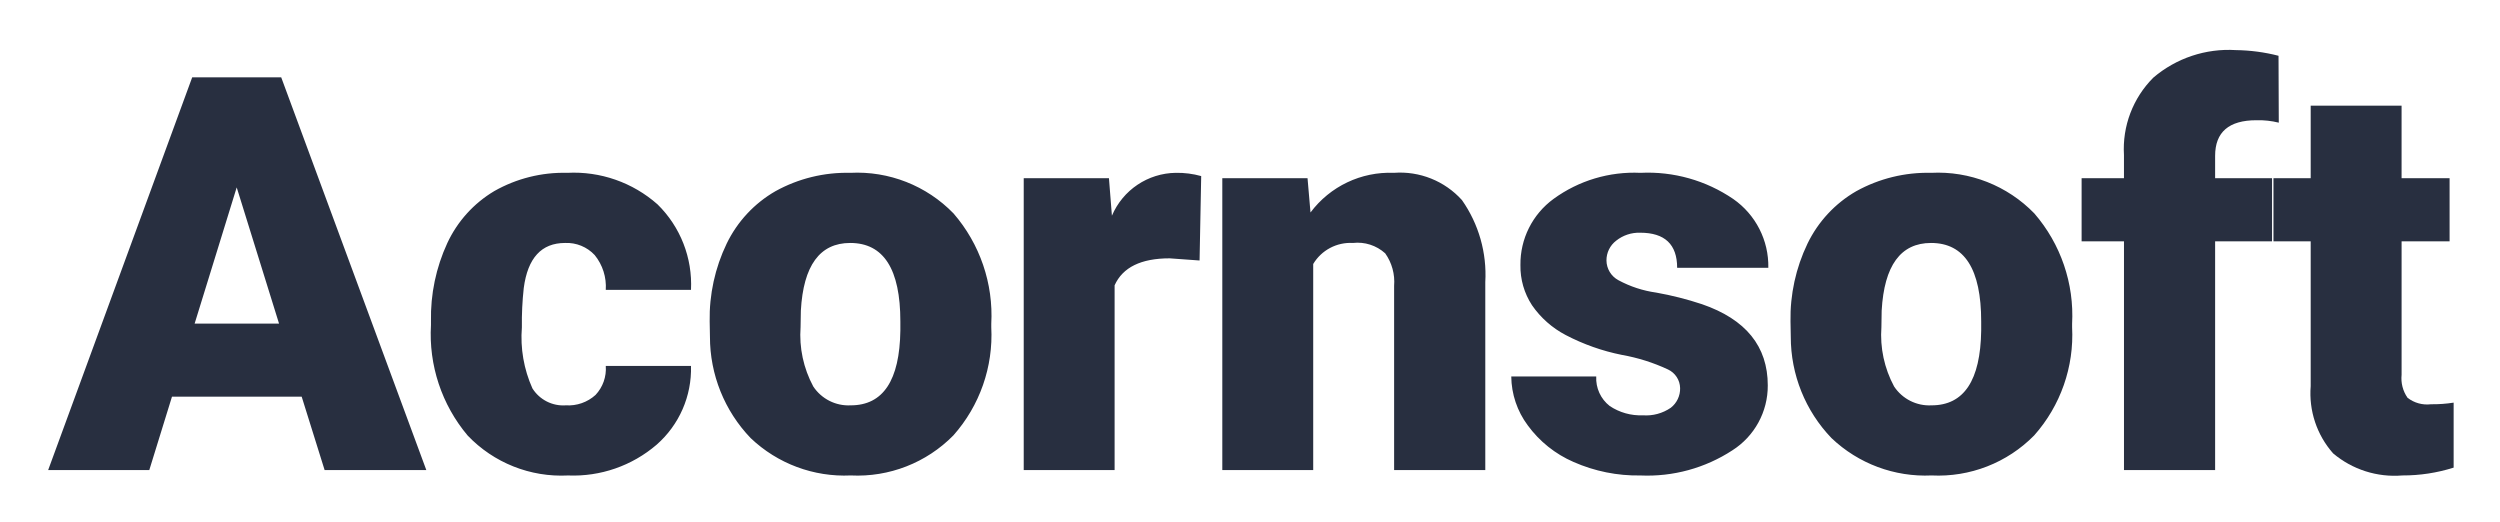
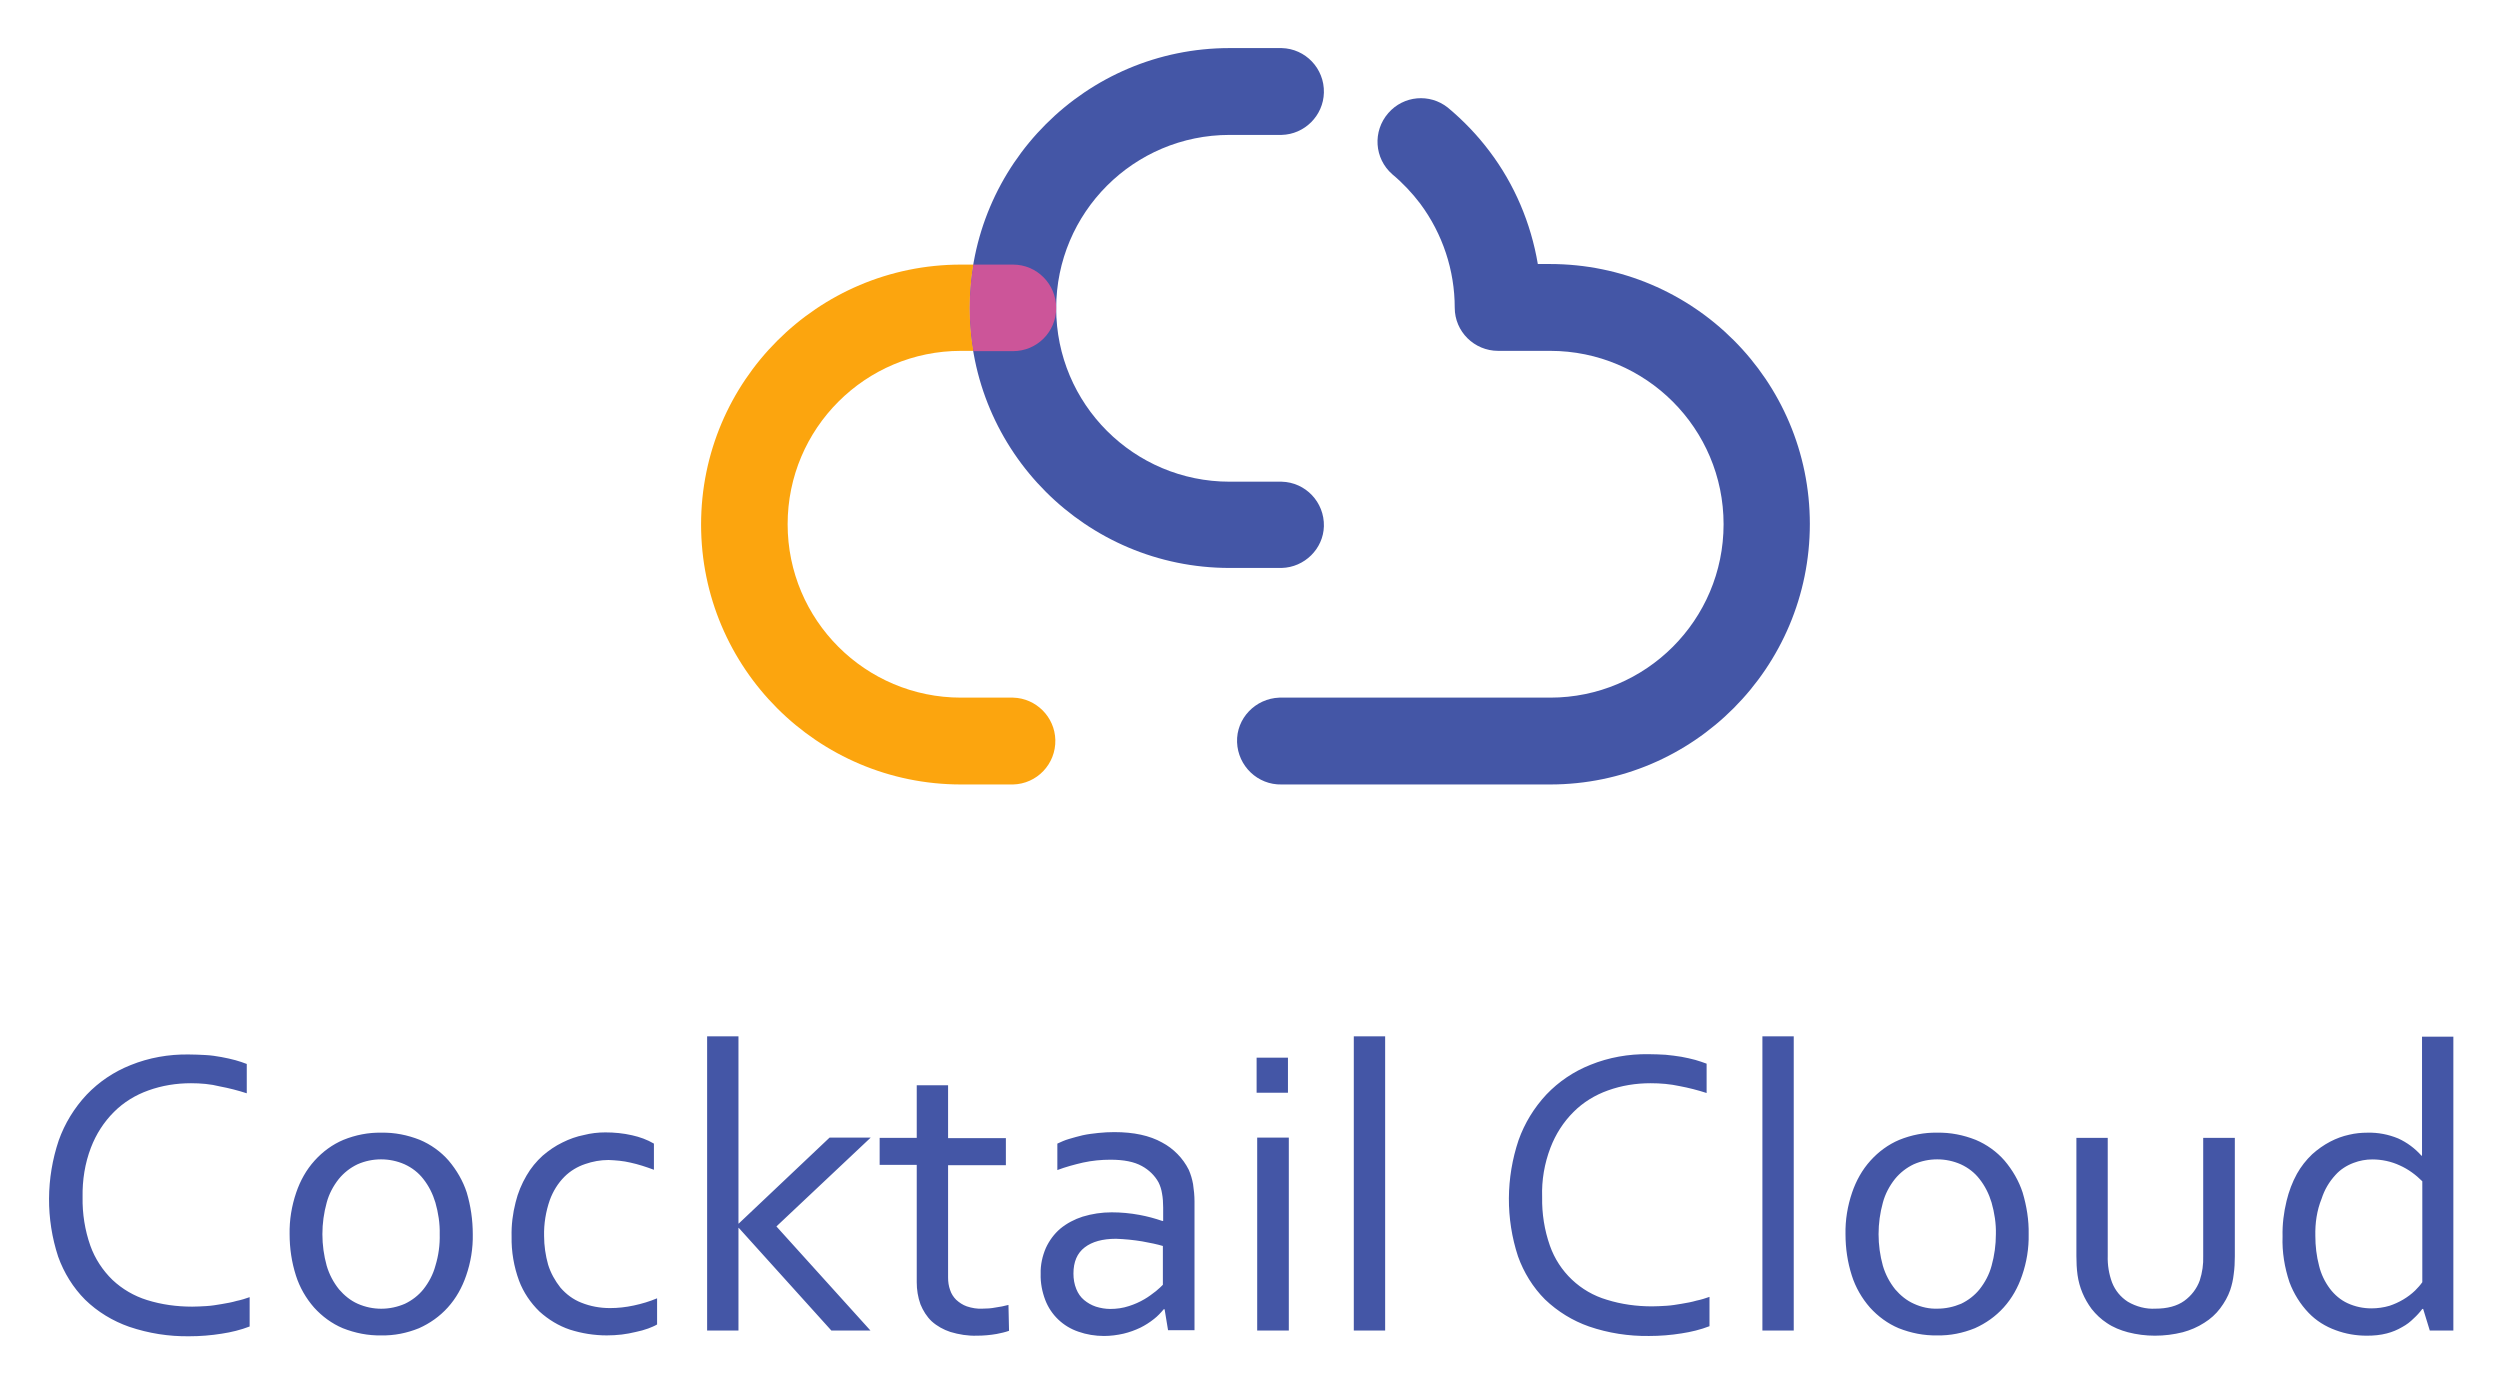
- <svg xmlns="http://www.w3.org/2000/svg" role="img" viewBox="-2.97 -3.09 154.18 32.18">
-   <defs>
-     <style>.cls-1{fill:#282f40}</style>
-   </defs>
-   <path d="M15.636 21.375h-8L6.237 25.9H0L8.883 1.68h5.49l8.949 24.22H17.05zm-6.603-4.508h5.206l-2.611-8.4zm22.894 5.041a2.493 2.493 0 0 0 1.83-.64 2.348 2.348 0 0 0 .632-1.79h5.256a6.223 6.223 0 0 1-2.12 4.858 7.89 7.89 0 0 1-5.465 1.897 7.987 7.987 0 0 1-6.188-2.462 9.7 9.7 0 0 1-2.263-6.82v-.233a10.96 10.96 0 0 1 1.007-4.816 7.326 7.326 0 0 1 2.902-3.21 8.655 8.655 0 0 1 4.492-1.123 7.79 7.79 0 0 1 5.572 1.946 6.903 6.903 0 0 1 2.063 5.273h-5.256a3.078 3.078 0 0 0-.682-2.146 2.356 2.356 0 0 0-1.83-.748q-2.18 0-2.546 2.778a19.61 19.61 0 0 0-.116 2.428 7.701 7.701 0 0 0 .649 3.76 2.246 2.246 0 0 0 2.063 1.048zm8.87-5.174a10.624 10.624 0 0 1 1.048-4.799A7.495 7.495 0 0 1 44.856 8.7a9.066 9.066 0 0 1 4.608-1.131 8.276 8.276 0 0 1 6.371 2.503 9.608 9.608 0 0 1 2.329 6.812v.2a9.321 9.321 0 0 1-2.337 6.678 8.298 8.298 0 0 1-6.33 2.47 8.39 8.39 0 0 1-6.171-2.303 9.01 9.01 0 0 1-2.512-6.247zm5.606.35a6.697 6.697 0 0 0 .782 3.66 2.605 2.605 0 0 0 2.312 1.164q2.994 0 3.06-4.608v-.566q0-4.84-3.093-4.84-2.812 0-3.044 4.175zm24.607-4.109l-1.846-.133q-2.645 0-3.394 1.663V25.9h-5.605V7.901h5.256l.183 2.313a4.34 4.34 0 0 1 3.943-2.645 5.46 5.46 0 0 1 1.563.2zm6.658-5.074l.183 2.113a6.105 6.105 0 0 1 5.14-2.445 5.134 5.134 0 0 1 4.2 1.68 8.001 8.001 0 0 1 1.44 5.057V25.9h-5.623V14.539a3.038 3.038 0 0 0-.549-2.005 2.54 2.54 0 0 0-1.995-.64 2.673 2.673 0 0 0-2.446 1.297V25.9h-5.606V7.901zm22.978 12.942a1.295 1.295 0 0 0-.749-1.148 11.392 11.392 0 0 0-2.844-.898 12.954 12.954 0 0 1-3.46-1.223 5.788 5.788 0 0 1-2.08-1.838 4.386 4.386 0 0 1-.715-2.478 4.975 4.975 0 0 1 2.046-4.084 8.428 8.428 0 0 1 5.357-1.605 9.339 9.339 0 0 1 5.722 1.613 5.047 5.047 0 0 1 2.163 4.242h-5.623q0-2.162-2.279-2.162a2.26 2.26 0 0 0-1.48.49 1.52 1.52 0 0 0-.6 1.223 1.395 1.395 0 0 0 .733 1.214 6.921 6.921 0 0 0 2.337.766 20.237 20.237 0 0 1 2.82.715q4.058 1.397 4.058 5.007a4.714 4.714 0 0 1-2.188 4.009 9.592 9.592 0 0 1-5.663 1.547 9.791 9.791 0 0 1-4.126-.832 6.896 6.896 0 0 1-2.828-2.262 5.123 5.123 0 0 1-1.014-3.011h5.24a2.165 2.165 0 0 0 .831 1.821 3.421 3.421 0 0 0 2.046.574 2.69 2.69 0 0 0 1.722-.466 1.49 1.49 0 0 0 .574-1.214zm6.808-4.109a10.62 10.62 0 0 1 1.048-4.799 7.495 7.495 0 0 1 3.01-3.235 9.066 9.066 0 0 1 4.609-1.131 8.277 8.277 0 0 1 6.37 2.503 9.608 9.608 0 0 1 2.33 6.812v.2a9.32 9.32 0 0 1-2.338 6.678 8.298 8.298 0 0 1-6.33 2.47 8.39 8.39 0 0 1-6.17-2.303 9.007 9.007 0 0 1-2.512-6.247zm5.606.35a6.697 6.697 0 0 0 .782 3.66 2.604 2.604 0 0 0 2.312 1.164q2.994 0 3.06-4.608v-.566q0-4.84-3.093-4.84-2.811 0-3.045 4.175zm14.96 8.816V11.794h-2.613V7.9h2.612V6.47a6.218 6.218 0 0 1 1.813-4.774A7.164 7.164 0 0 1 134.922 0a11.143 11.143 0 0 1 2.629.35l.016 4.125a5.12 5.12 0 0 0-1.38-.15q-2.545 0-2.546 2.196V7.9h3.51v3.893h-3.51V25.9z" class="cls-1" />
-   <path d="M145.14 3.427V7.9h2.961v3.893h-2.96v8.234a2.102 2.102 0 0 0 .366 1.414 1.961 1.961 0 0 0 1.447.4 8.222 8.222 0 0 0 1.397-.1v4.008a10.35 10.35 0 0 1-3.16.483 5.873 5.873 0 0 1-4.276-1.364 5.59 5.59 0 0 1-1.38-4.142v-8.933h-2.296V7.9h2.296V3.427z" class="cls-1" />
+ <svg xmlns="http://www.w3.org/2000/svg" role="img" viewBox="-17.22 -16.72 869.44 480.94">
+   <style>svg {enable-background:new 0 0 836 447.8}</style>
+   <style>.st0{fill:#4456a6}</style>
+   <path d="M428.5 180.8h-18.1c-49.9 0-90.4-40.5-90.4-90.4C320 40.5 360.5 0 410.4 0h18.1c8.3.2 14.9 7.1 14.7 15.5-.2 8-6.7 14.5-14.7 14.7h-18.1c-33.3 0-60.3 27-60.3 60.3s27 60.3 60.3 60.3h18.1c8.3.2 14.9 7.1 14.7 15.5-.2 7.8-6.7 14.3-14.7 14.5z" class="st0" />
+   <path fill="#fca50e" d="M321.3 75.3H317c-49.9 0-90.4 40.5-90.4 90.4s40.5 90.4 90.4 90.4h18.1c8.3-.2 14.9-7.1 14.7-15.5-.2-8-6.7-14.5-14.7-14.7H317c-33.3 0-60.3-27-60.3-60.3s27-60.3 60.3-60.3h4.3c-1.7-9.8-1.7-20 0-30z" />
+   <path d="M521.9 256.1h-93.4c-8.3.2-15.2-6.4-15.5-14.7s6.4-15.2 14.7-15.5h94.2c33.3 0 60.3-27 60.3-60.3s-27-60.3-60.3-60.3h-18.1c-8.3 0-15.1-6.7-15.1-15 0-13-4.2-25.7-12-36.2-2.8-3.7-6.1-7.2-9.7-10.2-6.3-5.5-6.9-15-1.4-21.3 5.3-6.1 14.4-6.9 20.7-1.9 5.4 4.5 10.3 9.6 14.5 15.2 8.7 11.5 14.4 25 16.8 39.2h4.2c49.9 0 90.4 40.5 90.4 90.4s-40.4 90.6-90.3 90.6z" class="st0" />
+   <path fill="#c59" d="M350.1 90.4c0-8.3-6.7-15.1-15-15.1h-13.8c-1.7 10-1.7 20.2 0 30.1h13.8c8.3 0 15-6.7 15-15z" />
+   <path d="M49.2 360c-5.1 0-10.1.8-14.8 2.5-4.5 1.6-8.6 4.1-12 7.5-3.5 3.5-6.2 7.7-8 12.4-2.1 5.5-3 11.3-2.9 17.2-.1 5.8.8 11.5 2.7 16.9 1.6 4.5 4.3 8.6 7.7 11.9 3.4 3.2 7.5 5.6 12 7 5.1 1.6 10.4 2.3 15.7 2.3 1.6 0 3.2-.1 5-.2s3.5-.4 5.3-.7 3.5-.6 5.2-1.1c1.5-.3 3.1-.8 4.5-1.3v10.2c-3.1 1.2-6.4 2-9.7 2.5-3.7.6-7.5.9-11.3.9-7.1.1-14.1-1-20.9-3.3-5.7-2-11-5.2-15.3-9.4-4.2-4.2-7.4-9.4-9.4-15-4.3-13.1-4.2-27.3.2-40.4 2.1-5.9 5.4-11.3 9.7-15.9 4.3-4.5 9.5-8 15.3-10.3 6.4-2.6 13.3-3.8 20.2-3.7 2 0 3.9.1 5.9.2s3.8.4 5.5.7 3.4.7 4.9 1.1c1.3.4 2.7.8 3.9 1.3v10.2c-3.1-1-6.2-1.8-9.4-2.4-3.1-.8-6.6-1.1-10-1.1zm98 52.5c.1 4.9-.7 9.8-2.3 14.4-1.4 4.1-3.5 7.9-6.4 11.1-2.8 3.1-6.2 5.5-10 7.2-4.2 1.7-8.6 2.6-13.1 2.5-4.6.1-9.1-.8-13.4-2.5-3.8-1.6-7.2-4.1-10-7.2-2.8-3.2-5-7-6.3-11.1-1.5-4.7-2.2-9.5-2.2-14.4-.1-4.9.7-9.8 2.3-14.5 1.4-4.1 3.5-7.9 6.4-11.1 2.8-3.1 6.2-5.6 10-7.2 4.2-1.7 8.7-2.6 13.2-2.5 4.6-.1 9.1.8 13.4 2.5 3.8 1.6 7.3 4.1 10 7.2 2.8 3.3 5 7.1 6.3 11.1 1.4 4.7 2.1 9.6 2.1 14.5zm-11.5 0c.1-3.7-.5-7.5-1.5-11-.9-3-2.3-5.8-4.2-8.2-1.7-2.2-3.9-3.9-6.5-5.1-5.2-2.3-11.2-2.3-16.4 0-2.5 1.2-4.7 2.9-6.5 5.1-1.9 2.4-3.4 5.2-4.2 8.2-2 7.2-2 14.8 0 22 .9 3 2.3 5.7 4.3 8.2 1.8 2.1 4 3.9 6.5 5 5.2 2.3 11.1 2.3 16.4 0 2.5-1.2 4.7-2.9 6.4-5 1.9-2.4 3.4-5.2 4.2-8.2 1.1-3.6 1.6-7.3 1.5-11zm57.6-35.4c3.1 0 6.3.3 9.3 1 2.7.6 5.2 1.5 7.6 2.9v9.1c-2.7-1-5.4-1.9-8.2-2.5-2.5-.6-5.1-.8-7.6-.9-2.8 0-5.5.5-8.1 1.4-2.7.9-5.2 2.4-7.2 4.4-2.3 2.3-4 5.1-5.1 8.1-1.4 4-2.1 8.3-2 12.5 0 3.4.5 6.8 1.4 10 .9 2.9 2.4 5.6 4.3 8 2 2.3 4.4 4.1 7.2 5.2 3.2 1.3 6.6 1.9 10 1.9 2.8 0 5.5-.3 8.3-.9 2.8-.6 5.5-1.4 8.1-2.5v9.1c-1 .6-2.1 1-3.1 1.4-1.4.5-2.8.9-4.3 1.2-1.6.4-3.3.7-4.9.9-1.7.2-3.5.3-5.2.3-4.4 0-8.7-.7-12.8-2-3.9-1.3-7.5-3.5-10.6-6.3-3.1-3-5.6-6.7-7.1-10.7-1.8-4.9-2.7-10.1-2.6-15.4-.1-4 .4-8 1.4-11.9.8-3.3 2.1-6.4 3.8-9.3 1.5-2.6 3.4-4.9 5.6-6.9 2.1-1.8 4.4-3.4 6.9-4.6 2.4-1.2 4.9-2.1 7.5-2.6 2.3-.6 4.9-.9 7.4-.9zm78 1.8h14.3l-32.8 30.9 32.7 36.2h-13.6l-32.2-35.7h-.1V446h-10.9V343.7h10.9v65.1h.1l31.6-29.9zm62.4 67.2c-1.4.5-2.8.8-4.3 1.1-2.3.4-4.6.6-6.9.6-3.1.1-6.2-.4-9.2-1.3-2.4-.8-4.6-2-6.5-3.7-1.7-1.6-3-3.7-3.9-5.9-.9-2.5-1.3-5.1-1.3-7.7v-40.8h-12.9V379h12.9v-18.3h10.9v18.4h20.1v9.4h-20.1v39.1c0 1.5.2 2.9.7 4.3.4 1.3 1.2 2.5 2.1 3.4 1.1 1 2.3 1.8 3.7 2.3 1.8.6 3.6.9 5.4.8 1.5 0 3.1-.1 4.6-.4 1.5-.2 3-.5 4.5-.9l.2 9zm54.1-7.5h-.3c-1 1.2-2.1 2.4-3.4 3.4-1.5 1.2-3.1 2.2-4.7 3-1.9.9-3.8 1.6-5.9 2.1-2.2.5-4.5.8-6.8.8-3 0-6.1-.5-8.9-1.5-5.3-1.8-9.5-5.8-11.5-11-1.1-2.9-1.7-6-1.6-9.1-.1-3.1.6-6.2 1.8-9 1.2-2.6 2.9-4.9 5-6.7 2.3-1.9 5-3.3 7.8-4.2 3.3-1 6.6-1.5 10.1-1.5 3.2 0 6.5.3 9.7.9 2.7.5 5.3 1.2 7.9 2.1h.3v-4.7c0-1.6-.1-3.3-.4-4.9-.2-1.3-.6-2.6-1.2-3.8-1.3-2.4-3.4-4.4-5.8-5.7-2.7-1.5-6.3-2.2-10.9-2.2-3.2 0-6.4.3-9.6 1-3 .7-6 1.5-8.9 2.6V381c1.3-.6 2.6-1.2 4-1.6 1.6-.5 3.2-.9 4.8-1.3 1.8-.4 3.6-.6 5.4-.8 1.9-.2 3.8-.3 5.6-.3 6.8 0 12.3 1.2 16.6 3.6 4 2.1 7.3 5.5 9.3 9.5.7 1.6 1.2 3.3 1.5 5 .3 2 .5 4 .5 6v44.8H389l-1.2-7.3zm-.6-22c-2-.6-4.4-1.1-7.2-1.6-3-.5-6.1-.8-9.1-.9-4.7 0-8.3 1-10.9 3s-3.9 5-3.9 9.1c0 1.9.3 3.7 1 5.4.6 1.5 1.5 2.8 2.7 3.8 1.2 1 2.6 1.8 4.1 2.3 1.6.5 3.3.8 5 .8 2.2 0 4.4-.3 6.5-1 1.9-.6 3.7-1.4 5.4-2.4 1.4-.8 2.7-1.8 4-2.8 1.1-.9 1.9-1.7 2.4-2.2v-13.5zm32.6-53.3v-12.2h10.9v12.2h-10.9zm.2 82.7v-67.1h11V446h-11zm33.6 0V343.7h10.9V446h-10.9zm103.2-86c-5.1 0-10.1.8-14.8 2.5-4.5 1.6-8.6 4.1-12 7.5-3.5 3.5-6.2 7.7-8 12.4-2.1 5.5-3.1 11.3-2.9 17.2-.1 5.8.8 11.5 2.7 16.9 3.2 9.1 10.6 16.1 19.8 18.8 5.1 1.6 10.4 2.3 15.7 2.3 1.6 0 3.2-.1 5-.2s3.5-.4 5.3-.7 3.5-.6 5.2-1.1c1.5-.3 3.1-.8 4.5-1.3v10.2c-3.1 1.2-6.4 2-9.7 2.5-3.7.6-7.5.9-11.3.9-7.1.1-14.2-1-20.9-3.3-5.7-2-10.9-5.2-15.3-9.4-4.2-4.2-7.4-9.4-9.4-15-4.3-13.1-4.2-27.3.2-40.4 2.1-5.9 5.4-11.3 9.7-15.9 4.3-4.5 9.5-8 15.3-10.3 6.4-2.6 13.3-3.8 20.2-3.7 2 0 4 .1 5.9.2 1.9.2 3.8.4 5.5.7s3.4.7 4.9 1.1c1.3.4 2.6.8 3.9 1.3v10.2c-3.1-1-6.2-1.8-9.4-2.4-3.2-.7-6.6-1-10.1-1zm38.9 86V343.7h10.9V446h-10.9zm92.6-33.5c.1 4.9-.7 9.8-2.3 14.4-1.4 4.1-3.5 7.9-6.4 11.1-2.8 3.1-6.2 5.5-10 7.2-4.2 1.7-8.6 2.6-13.1 2.5-4.6.1-9.1-.8-13.4-2.5-3.8-1.6-7.2-4.1-10-7.2-2.8-3.2-5-7-6.3-11.1-1.5-4.7-2.2-9.5-2.2-14.4-.1-4.9.7-9.8 2.3-14.5 1.4-4.1 3.5-7.9 6.4-11.1 2.8-3.1 6.2-5.6 10-7.2 4.2-1.7 8.7-2.6 13.2-2.5 4.6-.1 9.1.8 13.4 2.5 3.8 1.6 7.3 4.1 10 7.2 2.8 3.3 5 7.1 6.3 11.1 1.4 4.7 2.2 9.6 2.1 14.5zm-11.4 0c.1-3.7-.5-7.5-1.5-11-.9-3-2.3-5.8-4.2-8.2-1.7-2.2-3.9-3.9-6.5-5.1-5.2-2.3-11.2-2.3-16.4 0-2.5 1.2-4.7 2.9-6.5 5.1-1.9 2.4-3.4 5.2-4.2 8.2-2 7.2-2 14.8 0 22 .9 3 2.3 5.7 4.3 8.2 1.8 2.1 4 3.9 6.5 5 2.6 1.2 5.4 1.8 8.2 1.7 2.8 0 5.6-.6 8.2-1.7 2.5-1.2 4.7-2.9 6.4-5 1.9-2.4 3.4-5.2 4.2-8.2 1-3.6 1.5-7.3 1.5-11zm55.3 35.3c-3.2 0-6.3-.4-9.4-1.2-2.6-.7-5.1-1.7-7.3-3.2-2-1.3-3.8-3-5.3-4.9-2.6-3.5-4.3-7.5-4.9-11.8-.3-2.2-.4-4.4-.4-6.6V379h10.9v41c-.1 3.2.4 6.3 1.5 9.3 1.1 2.8 3 5.1 5.5 6.7 2.9 1.7 6.3 2.6 9.6 2.4 4.1 0 7.5-.9 10-2.7 2.5-1.8 4.4-4.3 5.4-7.1.9-2.8 1.3-5.6 1.2-8.5V379h11v41.2c0 2.1-.1 4.2-.4 6.3-.2 1.8-.6 3.6-1.2 5.4-.8 2.3-2 4.4-3.5 6.4s-3.4 3.7-5.5 5c-2.3 1.5-4.9 2.6-7.5 3.3-3.2.8-6.4 1.2-9.7 1.2zm44.4-34.5c-.1-4.2.4-8.3 1.4-12.4.8-3.3 2-6.5 3.6-9.4 1.4-2.5 3.2-4.8 5.3-6.8 1.9-1.7 4-3.2 6.3-4.4 2.1-1.1 4.3-1.9 6.6-2.4 2.1-.5 4.2-.7 6.3-.7 3.7-.1 7.3.6 10.7 2 3.1 1.4 5.9 3.5 8.1 6h.2v-41.4H836V446h-8.2l-2.3-7.5h-.3c-.9 1.2-1.9 2.3-3 3.3-1.2 1.2-2.5 2.2-4 3-1.7 1-3.4 1.7-5.3 2.2-2.3.6-4.6.8-7 .8-3.7 0-7.3-.6-10.8-1.9-3.6-1.3-6.8-3.3-9.4-6-2.9-3-5.2-6.7-6.7-10.7-1.7-5.1-2.6-10.5-2.4-15.9zm11.4-.2c0 3.5.4 7 1.3 10.4.7 2.9 2 5.6 3.8 8 1.6 2.1 3.7 3.9 6.1 5 2.6 1.2 5.4 1.8 8.3 1.8 2.1 0 4.3-.3 6.3-.9 3.3-1.1 6.4-2.9 8.9-5.3.9-.9 1.8-1.9 2.5-2.9v-35.1c-2.3-2.3-4.9-4.2-7.8-5.5-3-1.4-6.3-2.1-9.6-2.1-2.2 0-4.4.4-6.5 1.2-2.4.9-4.6 2.3-6.3 4.2-2.2 2.4-3.8 5.1-4.8 8.2-1.7 4.2-2.3 8.6-2.2 13z" class="st0" />
</svg>
